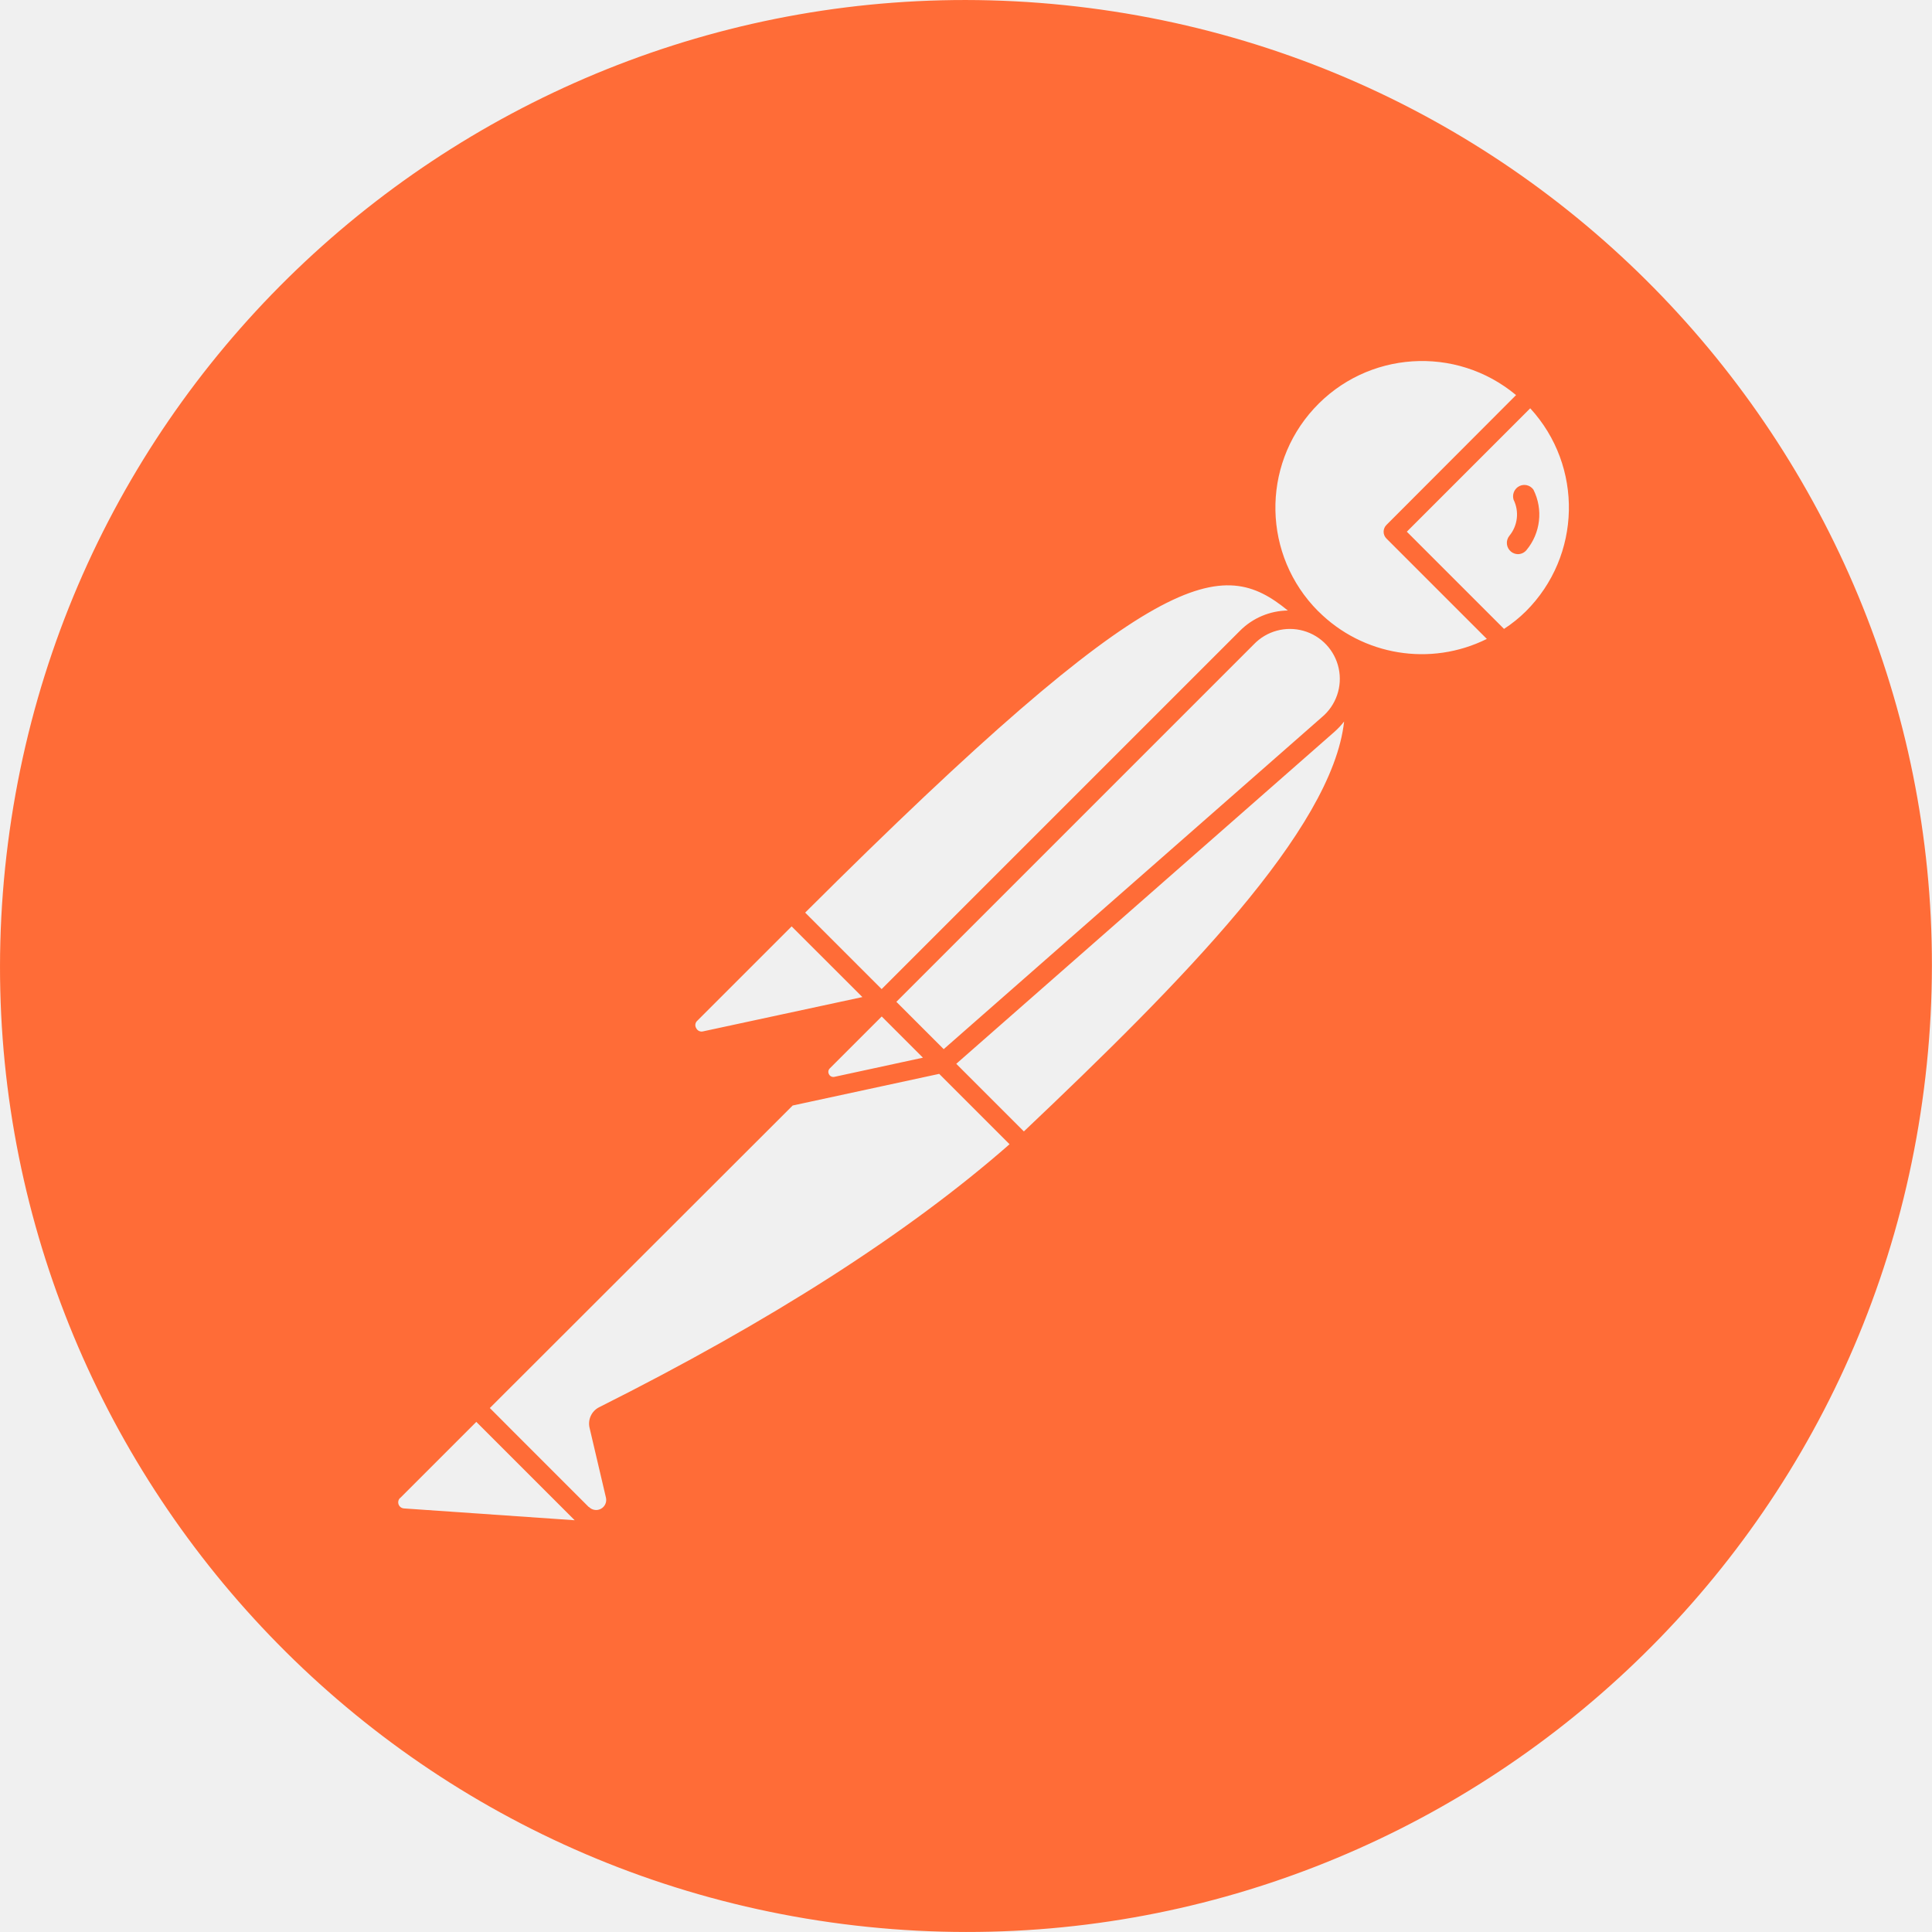
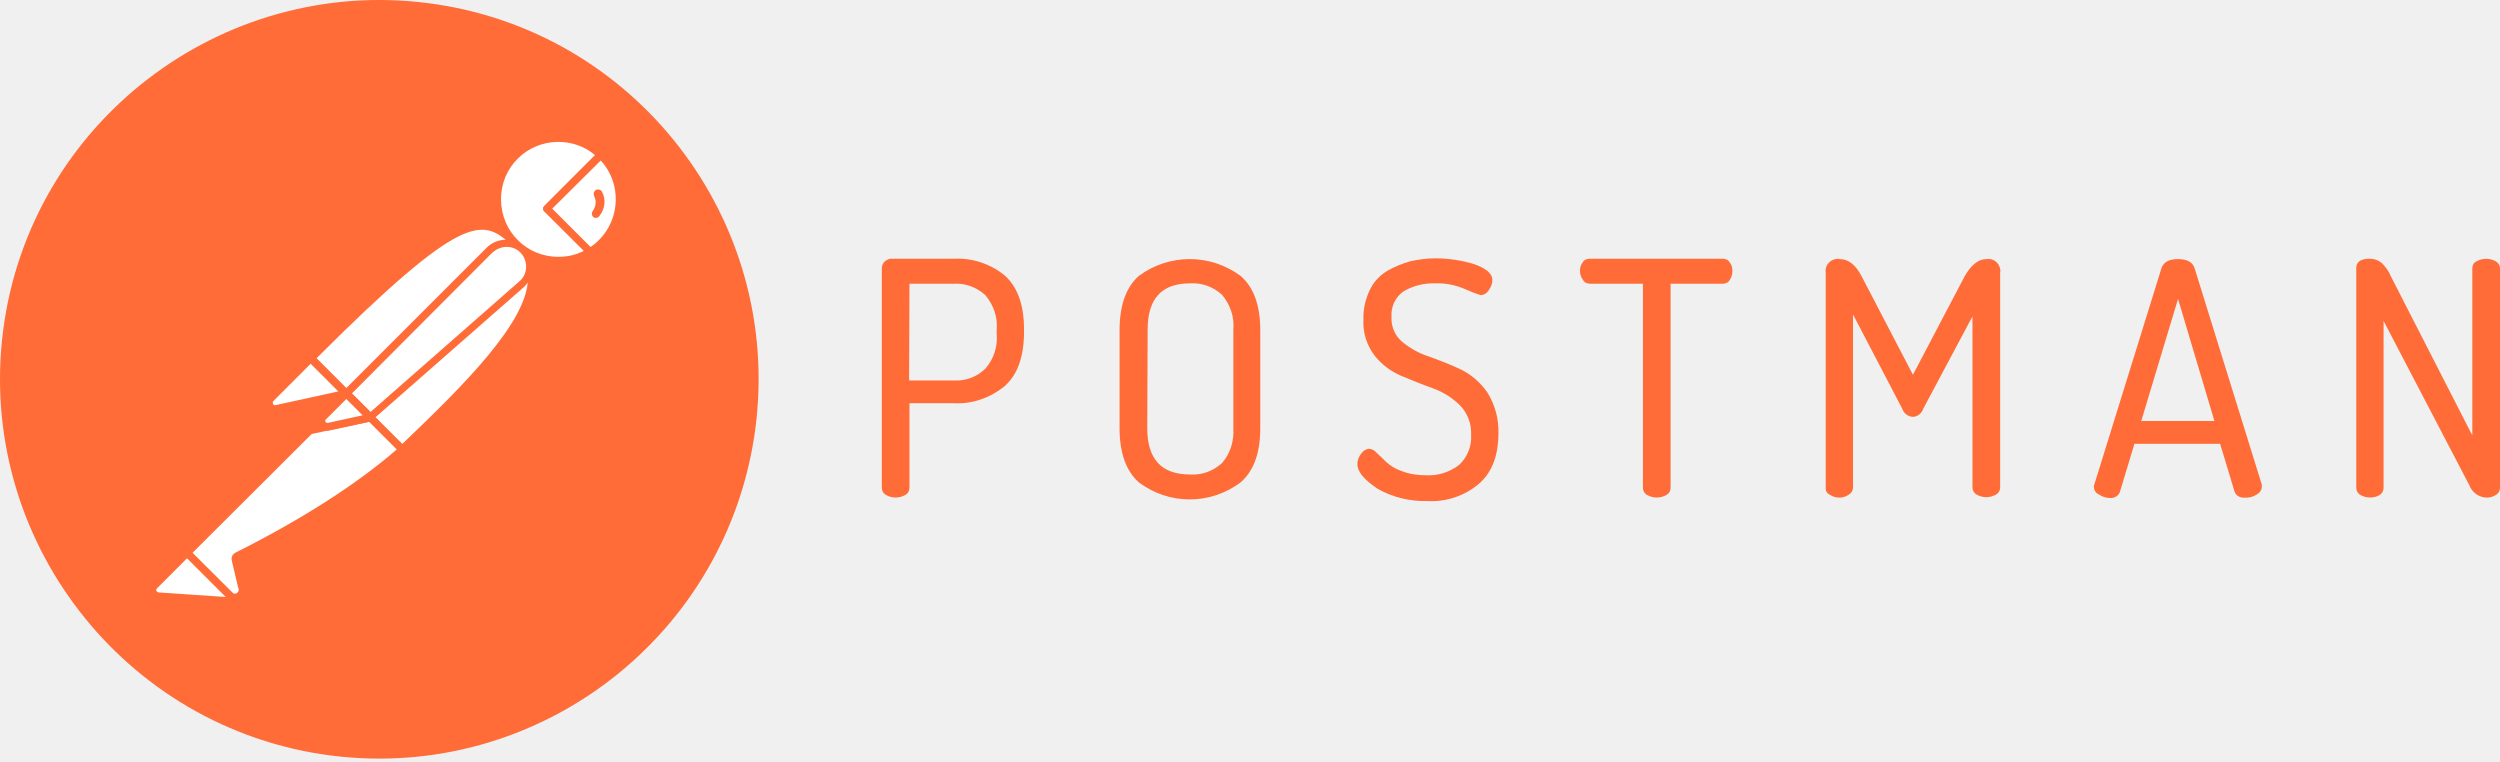
- <svg xmlns="http://www.w3.org/2000/svg" width="24" height="24" role="img" viewBox="0 0 24 24">
-   <path fill="#FF6C37" d="M13.527.099C6.955-.744.942 3.9.099 10.473c-.843 6.572 3.8 12.584 10.373 13.428 6.573.843 12.587-3.801 13.428-10.374C24.744 6.955 20.101.943 13.527.099zm2.471 7.485a.855.855 0 0 0-.593.25l-4.453 4.453-.307-.307-.643-.643c4.389-4.376 5.18-4.418 5.996-3.753zm-4.863 4.861l4.44-4.44a.62.62 0 1 1 .847.903l-4.699 4.125-.588-.588zm.33.694l-1.1.238a.06.06 0 0 1-.067-.032.06.06 0 0 1 .01-.073l.645-.645.512.512zm-2.803-.459l1.172-1.172.879.878-1.979.426a.074.074 0 0 1-.085-.039.072.072 0 0 1 .013-.093zm-3.646 6.058a.076.076 0 0 1-.069-.083.077.077 0 0 1 .022-.046h.002l.946-.946 1.222 1.222-2.123-.147zm2.425-1.256a.228.228 0 0 0-.117.256l.203.865a.125.125 0 0 1-.211.117h-.003l-.934-.934-.294-.295 3.762-3.758 1.82-.393.874.874c-1.255 1.102-2.971 2.201-5.1 3.268zm5.279-3.428h-.002l-.839-.839 4.699-4.125a.952.952 0 0 0 .119-.127c-.148 1.345-2.029 3.245-3.977 5.091zm3.657-6.46l-.003-.002a1.822 1.822 0 0 1 2.459-2.684l-1.61 1.613a.119.119 0 0 0 0 .169l1.247 1.247a1.817 1.817 0 0 1-2.093-.343zm2.578 0a1.714 1.714 0 0 1-.271.218h-.001l-1.207-1.207 1.533-1.533c.661.72.637 1.832-.054 2.522zM18.855 6.05a.143.143 0 0 0-.053.157.416.416 0 0 1-.053.45.14.14 0 0 0 .023.197.141.141 0 0 0 .084.03.14.14 0 0 0 .106-.05.691.691 0 0 0 .087-.751.138.138 0 0 0-.194-.033z" />
+ <svg xmlns="http://www.w3.org/2000/svg" viewBox="0 0 512 156" width="512" height="156">
+   <path fill="#ff6c37" d="M293.909 52.906q4.077 0 7.922 1.165c2.485.854 3.806 1.941 3.806 3.262c0 .699-.233 1.398-.7 2.02c-.31.62-1.009 1.087-1.708 1.087q-1.515-.467-3.029-1.165c-1.942-.855-4.039-1.32-6.213-1.243c-2.253-.078-4.583.466-6.525 1.63c-1.708 1.166-2.64 3.185-2.485 5.282c-.078 1.942.7 3.806 2.175 5.049c1.63 1.32 3.495 2.407 5.514 3.029c2.175.776 4.35 1.63 6.524 2.64a14.5 14.5 0 0 1 5.437 4.738a14.9 14.9 0 0 1 2.252 8.31c0 4.583-1.32 8.078-4.038 10.408c-2.952 2.485-6.757 3.728-10.64 3.495c-3.496.078-6.99-.777-10.02-2.485c-2.796-1.864-4.194-3.495-4.194-5.126c0-.777.31-1.476.777-2.097c.388-.544.932-.932 1.63-1.01a2.4 2.4 0 0 1 1.554.854c.621.544 1.243 1.165 1.942 1.864a8.8 8.8 0 0 0 3.184 1.864c1.553.622 3.262.855 4.893.855c2.486.155 4.893-.622 6.835-2.097c1.709-1.554 2.64-3.884 2.485-6.214c.078-2.252-.699-4.35-2.252-5.98c-1.553-1.554-3.417-2.719-5.514-3.495c-2.175-.777-4.272-1.631-6.525-2.563c-2.174-.932-4.038-2.33-5.514-4.194c-1.553-2.097-2.408-4.66-2.252-7.301c-.078-2.097.388-4.194 1.32-6.136c.777-1.63 2.02-2.951 3.573-3.883c1.475-.855 3.029-1.476 4.66-1.942c1.708-.388 3.417-.621 5.126-.621m-39.766 3.65c2.64 2.33 3.961 6.058 3.961 11.029v20.116c0 5.048-1.32 8.699-3.961 11.029a17.25 17.25 0 0 1-20.97 0c-2.563-2.33-3.884-5.98-3.884-11.03V67.586c0-5.048 1.32-8.699 3.884-11.029a17.475 17.475 0 0 1 20.97 0m191.917-3.495c1.864 0 3.03.621 3.417 1.942l13.748 44.27v.389c0 .699-.466 1.32-1.088 1.63a3.85 3.85 0 0 1-2.485.622c-.854.078-1.709-.388-2.02-1.243l-2.95-9.786h-17.554l-2.951 9.786c-.233.855-1.165 1.398-2.02 1.32a4.05 4.05 0 0 1-2.252-.698c-.699-.31-1.087-.932-1.087-1.709c0-.155.077-.388.155-.544l13.67-44.037c.388-1.32 1.553-1.942 3.417-1.942m-69.28 0c1.787 0 3.262 1.165 4.505 3.573L391.77 76.75l10.563-20.116c1.32-2.33 2.796-3.573 4.505-3.573c1.32-.233 2.563.7 2.796 2.02q.117.348 0 .698v44.038c0 .621-.31 1.165-.854 1.476a4 4 0 0 1-3.962 0a1.67 1.67 0 0 1-.854-1.476V64.79l-10.097 18.95c-.31.933-1.165 1.632-2.174 1.632a2.43 2.43 0 0 1-2.097-1.631L379.499 64.4v35.417c0 .621-.31 1.165-.855 1.476c-.543.388-1.242.621-1.864.621c-.699 0-1.398-.155-1.941-.544c-.622-.233-1.01-.854-.932-1.475V55.857c-.233-1.32.699-2.563 2.02-2.796c.31-.078.62-.078.853 0m108.58-.078c.854 0 1.709.311 2.408.855c.776.776 1.475 1.708 1.864 2.718l16.698 32.62v-34.25c0-.622.31-1.166.855-1.399a4 4 0 0 1 3.96 0c.544.31.855.854.855 1.398v44.97c0 .621-.31 1.165-.854 1.475c-.622.389-1.243.544-1.942.544a3.95 3.95 0 0 1-3.495-2.563l-17.553-33.63v34.174c0 .621-.31 1.165-.777 1.475a4 4 0 0 1-3.96 0a1.67 1.67 0 0 1-.855-1.475v-44.97c0-1.32.932-1.942 2.796-1.942m-302.516 0h12.66c3.728-.155 7.456 1.088 10.33 3.495c2.563 2.33 3.883 5.98 3.883 10.952v.621c0 4.97-1.32 8.699-3.961 11.029c-2.951 2.407-6.68 3.728-10.485 3.495h-9.01v17.32c0 .621-.31 1.165-.854 1.475a4 4 0 0 1-3.961 0a1.67 1.67 0 0 1-.854-1.475v-44.97c0-.544.233-1.01.62-1.398c.467-.388 1.01-.621 1.632-.544m169.937 0c.621 0 1.165.233 1.476.777c.388.466.543 1.087.543 1.709c0 .621-.155 1.32-.543 1.864c-.31.543-.855.776-1.476.776h-10.64v41.786c0 .621-.311 1.165-.855 1.475a4 4 0 0 1-3.96 0a1.67 1.67 0 0 1-.855-1.475V58.109h-10.796c-.621 0-1.165-.233-1.476-.776c-.388-.544-.621-1.165-.621-1.864c0-.622.155-1.243.544-1.709c.31-.544.854-.777 1.475-.777zm-109.046 5.049c-5.825 0-8.698 3.107-8.698 9.475l-.078 20.194c0 6.291 2.874 9.475 8.776 9.475c2.408.156 4.738-.699 6.525-2.33c1.708-1.941 2.485-4.504 2.33-7.145V67.507c.233-2.563-.622-5.126-2.33-7.145c-1.787-1.631-4.117-2.486-6.525-2.33m202.325 3.184l-7.534 25.01h14.99zM195.27 58.11h-9.009l-.077 19.806h9.087c2.407.155 4.815-.7 6.524-2.408a9.52 9.52 0 0 0 2.33-7.145v-.777c.233-2.563-.621-5.126-2.33-7.145c-1.786-1.631-4.117-2.486-6.524-2.33m-40.543 29.435c5.437-42.562-24.62-81.474-67.105-86.91C45.14-4.802 6.073 25.255.635 67.74c-5.436 42.485 24.621 81.474 67.105 86.988c42.562 5.437 81.474-24.62 86.988-67.182" />
+   <path fill="#fff" d="M105.72 49.876L72.943 82.652L63.7 73.409c32.232-32.232 35.417-29.436 42.018-23.533" />
+   <path fill="#ff6c37" d="M72.944 83.428a.7.7 0 0 1-.544-.233l-9.32-9.242a.75.75 0 0 1 0-1.087c32.776-32.776 36.193-29.67 43.105-23.456c.156.155.233.31.233.544a.7.7 0 0 1-.233.543L73.41 83.195c-.078.156-.311.233-.466.233M64.788 73.41l8.156 8.155l31.61-31.61c-5.747-5.126-9.63-6.68-39.766 23.455" />
+   <path fill="#fff" d="m82.341 92.05l-8.931-8.932l32.775-32.776c8.777 8.854-4.349 23.223-23.844 41.708" />
+   <path fill="#ff6c37" d="M82.341 92.826a.7.7 0 0 1-.543-.233l-8.932-8.932c-.155-.155-.155-.31-.155-.543s.077-.389.233-.544l32.775-32.776a.75.75 0 0 1 1.088 0a9.46 9.46 0 0 1 3.029 7.223c-.156 8.622-9.942 19.573-26.873 35.572c-.233.156-.466.233-.622.233m-7.844-9.708c4.97 5.048 7.068 7.068 7.844 7.844c13.049-12.427 25.708-25.164 25.786-33.94c.078-2.02-.699-4.04-2.02-5.593z" />
+   <path fill="#fff" d="m63.856 73.642l6.602 6.602q.234.232 0 .466c-.077.078-.077.078-.155.078l-13.67 2.951c-.699.078-1.32-.388-1.475-1.087a1.15 1.15 0 0 1 .31-1.01l7.922-7.922c.156-.155.389-.233.466-.078" />
+   <path fill="#ff6c37" d="M56.4 84.516c-1.165 0-2.019-.932-2.019-2.097c0-.544.233-1.088.621-1.476l7.922-7.922a1.18 1.18 0 0 1 1.554 0l6.602 6.602c.466.388.466 1.087 0 1.553c-.156.155-.311.233-.544.31l-13.67 2.952c-.155 0-.31.078-.466.078m7.223-10.02l-7.611 7.612c-.155.155-.233.388-.078.621c.078.233.311.311.544.233l12.815-2.796z" />
+   <path fill="#fff" d="M123.04 31.702c-4.971-4.816-12.971-4.66-17.787.388s-4.66 12.97.389 17.786a12.55 12.55 0 0 0 15.223 1.709l-8.854-8.854z" />
+   <path fill="#ff6c37" d="M114.34 54.148c-7.378 0-13.358-5.98-13.358-13.36c0-7.378 5.98-13.358 13.359-13.358c3.417 0 6.757 1.32 9.242 3.728c.155.155.233.31.233.544a.7.7 0 0 1-.233.543l-10.485 10.486l8.233 8.232a.75.75 0 0 1 0 1.088l-.156.155a13.2 13.2 0 0 1-6.834 1.942m0-25.087c-6.524 0-11.805 5.281-11.727 11.806c0 6.524 5.281 11.805 11.805 11.727c1.787 0 3.573-.388 5.204-1.242l-8.155-8.078a.7.7 0 0 1-.233-.543c0-.233.077-.389.233-.544l10.407-10.408c-2.097-1.786-4.737-2.718-7.533-2.718" />
+   <path fill="#fff" d="m123.272 31.935l-.155-.156l-11.106 10.952l8.776 8.776c.854-.544 1.709-1.165 2.408-1.864a12.447 12.447 0 0 0 .077-17.708" />
+   <path fill="#ff6c37" d="M120.865 52.361a.7.7 0 0 1-.544-.233l-8.854-8.854a.7.7 0 0 1-.233-.543c0-.233.077-.389.233-.544l11.029-11.029a.75.75 0 0 1 1.087 0l.233.155c5.204 5.204 5.204 13.592.078 18.874c-.777.776-1.631 1.475-2.563 2.019c-.233.078-.389.155-.466.155m-7.767-9.63l7.844 7.844c.622-.388 1.243-.932 1.709-1.398c4.427-4.427 4.66-11.65.388-16.31z" />
+   <path fill="#fff" d="M107.04 51.274a4.78 4.78 0 0 0-6.757 0l-29.281 29.28l4.893 4.894l30.99-27.184c2.019-1.709 2.174-4.738.465-6.757a1.1 1.1 0 0 1-.31-.233" />
+   <path fill="#ff6c37" d="M75.817 86.225a.7.7 0 0 1-.543-.233l-4.893-4.894a.75.75 0 0 1 0-1.087l29.28-29.28a5.53 5.53 0 0 1 7.845 0a5.53 5.53 0 0 1 0 7.844l-.233.233l-30.99 27.184q-.116.233-.466.233m-3.728-5.67l3.806 3.805l30.446-26.717c1.708-1.398 1.864-3.961.466-5.67s-3.961-1.864-5.67-.466a1.1 1.1 0 0 1-.31.233z" />
+   <path fill="#fff" d="M48.556 113.874c-.31.156-.466.466-.388.777l1.32 5.592c.31.777-.155 1.709-1.01 1.942c-.621.233-1.32 0-1.708-.466l-8.544-8.466L66.11 85.37l9.63.155l6.525 6.525c-1.554 1.32-10.951 10.407-33.708 21.824" />
+   <path fill="#ff6c37" d="M47.935 122.961c-.622 0-1.243-.233-1.631-.699l-8.466-8.465a.7.7 0 0 1-.233-.544c0-.233.077-.388.233-.544L65.72 84.826a.84.84 0 0 1 .543-.233l9.631.156c.233 0 .388.077.544.233l6.524 6.524a.88.88 0 0 1 .233.621c0 .233-.078.389-.31.544l-.545.466c-8.232 7.223-19.417 14.446-33.32 21.359l1.321 5.514c.233 1.01-.233 2.097-1.165 2.64c-.466.234-.854.311-1.242.311m-8.544-9.708l8 7.922c.233.388.699.544 1.087.31c.389-.232.544-.698.31-1.087l-1.32-5.592c-.155-.699.156-1.32.777-1.63c13.747-6.913 24.854-14.059 33.01-21.126l-5.748-5.748l-8.932-.155z" />
+   <path fill="#fff" d="m31.624 119.932l6.68-6.68l9.941 9.942l-15.844-1.087c-.699-.078-1.165-.699-1.087-1.398c0-.31.077-.621.31-.777" />
+   <path fill="#ff6c37" d="m48.245 123.893l-15.922-1.087c-1.165-.078-1.941-1.087-1.864-2.252c.078-.466.233-.932.622-1.243l6.68-6.68a.75.75 0 0 1 1.086 0l9.942 9.942c.233.233.31.544.155.854q-.233.466-.699.466m-9.941-9.553l-6.136 6.136c-.233.155-.233.544 0 .699c.078.078.155.155.31.155l13.748.932zM63.39 88.943a.78.78 0 0 1-.776-.777a.7.7 0 0 1 .233-.543l7.534-7.534a.75.75 0 0 1 1.087 0l4.893 4.893c.233.233.31.466.233.777a.89.89 0 0 1-.621.543l-12.427 2.64zm7.534-7.223l-5.126 5.126l8.388-1.787z" />
+   <path fill="#fff" d="m75.74 85.525l-8.544 1.865a1.16 1.16 0 0 1-1.398-.855c-.077-.388 0-.776.31-1.087l4.739-4.738z" />
+   <path fill="#ff6c37" d="M67.04 88.166a1.923 1.923 0 0 1-1.94-1.941c0-.544.232-1.01.543-1.399l4.738-4.737a.75.75 0 0 1 1.087 0l4.893 4.893c.233.233.31.466.233.777a.89.89 0 0 1-.621.543l-8.544 1.864zm3.884-6.446l-4.194 4.194c-.155.155-.155.31-.077.466q.116.233.466.233l7.145-1.554zm52.426-42.33c-.155-.465-.699-.698-1.165-.543s-.699.7-.544 1.165c0 .078.078.156.078.233c.466.932.31 2.097-.31 2.952c-.311.388-.234.932.077 1.242c.388.31.932.233 1.243-.155c1.165-1.476 1.398-3.34.621-4.893" />
</svg>
